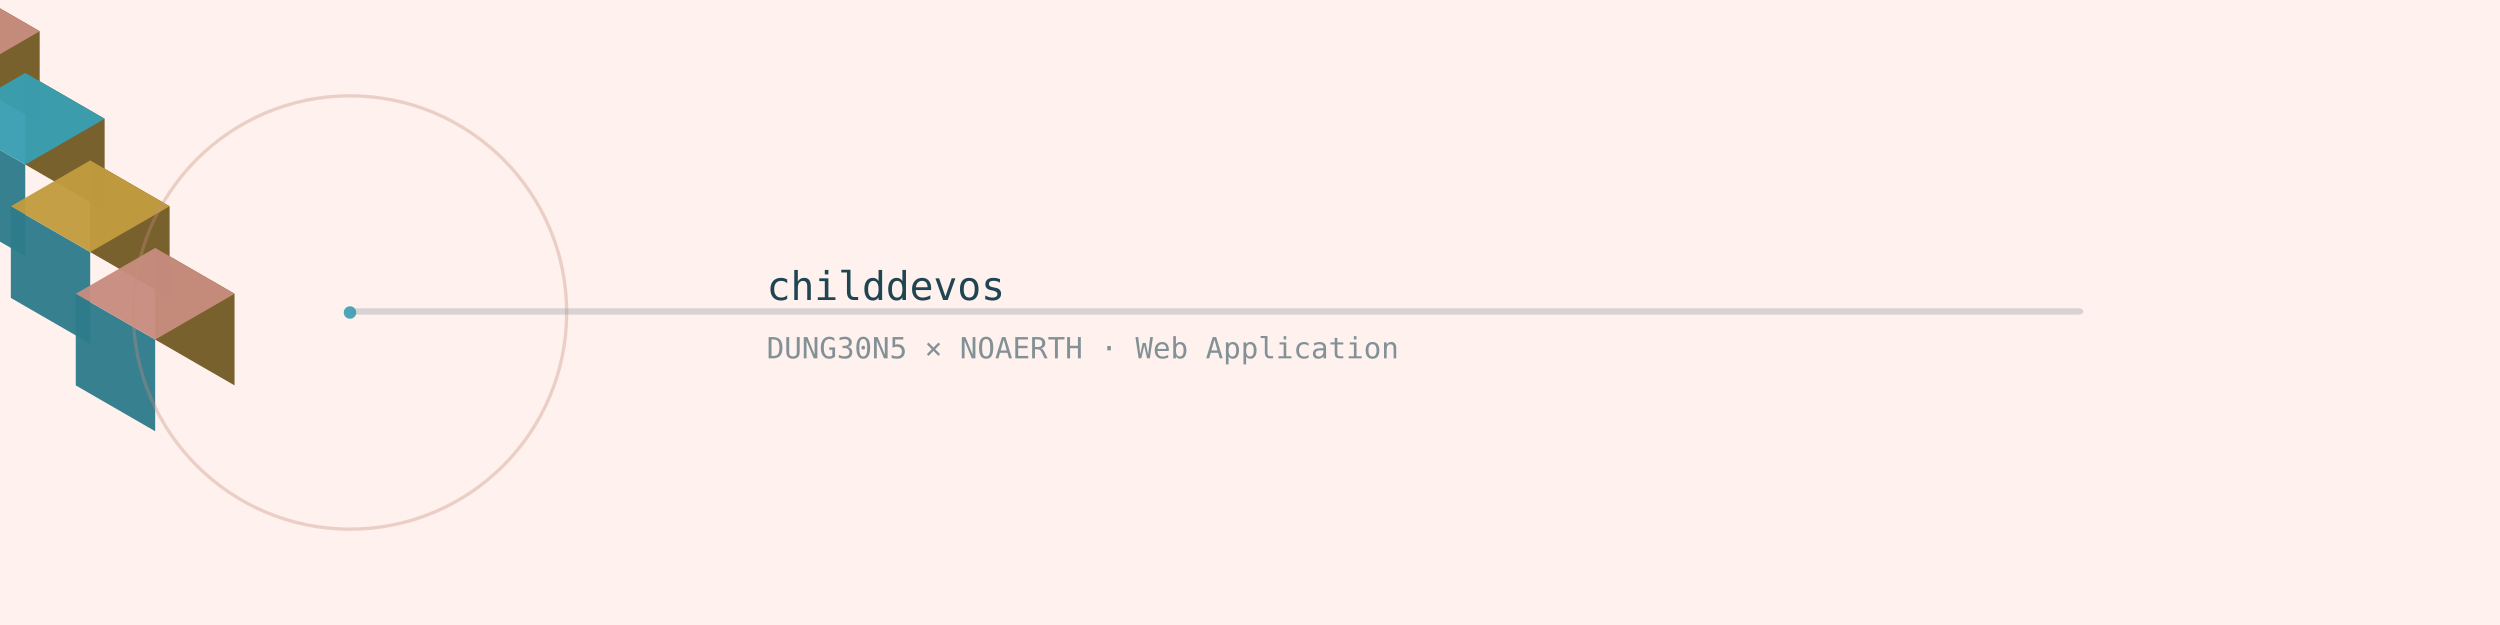
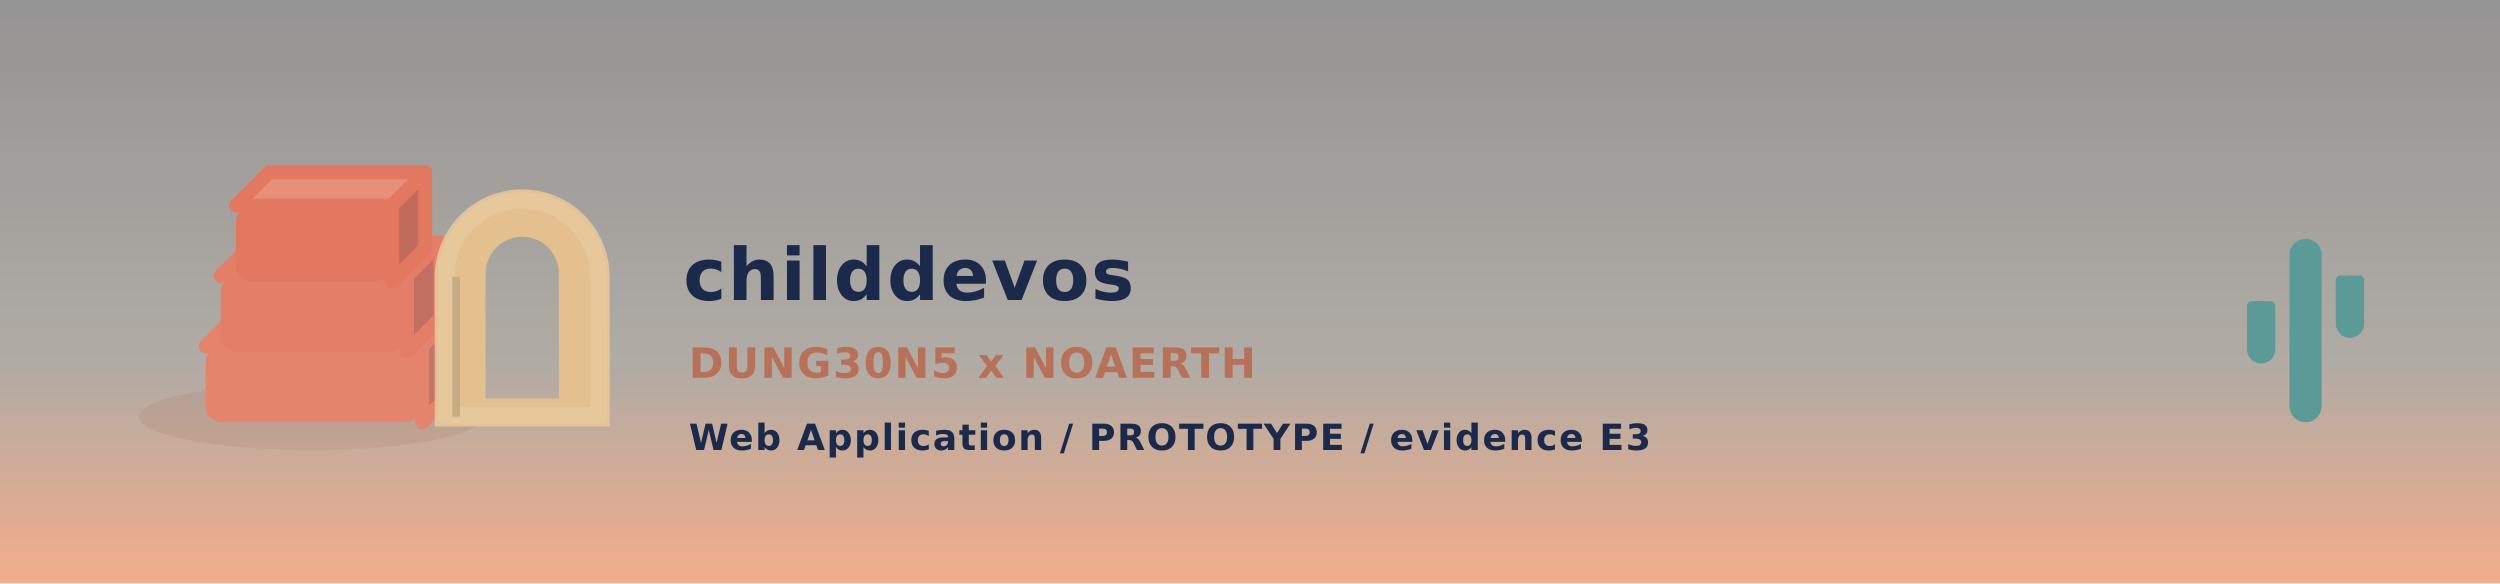
- <svg xmlns="http://www.w3.org/2000/svg" viewBox="0 0 1200 300" width="1200" height="300" role="img" aria-label="childdevos identity object">
-   <rect width="1200" height="300" fill="#fff1ed" />
-   <defs>
-     <linearGradient id="gft" x1="0" y1="0" x2="1" y2="1">
-       <stop offset="0%" stop-color="#c78c7e" />
-       <stop offset="100%" stop-color="#389eb2" />
-     </linearGradient>
-   </defs>
-   <rect x="168.00" y="148.00" width="832.00" height="3.00" rx="2.00" fill="rgba(6,50,65,0.160)" opacity="1.00" />
-   <polygon points="-19.05,37.00 19.05,59.00 19.05,15.00 -19.05,-7.00" fill="#715a24" opacity="0.95" />
-   <polygon points="-57.16,59.00 -19.05,81.00 -19.05,37.00 -57.16,15.00" fill="#2c7b8b" opacity="0.95" />
-   <polygon points="-19.05,-7.00 19.05,15.00 -19.05,37.00 -57.16,15.00" fill="#c78c7e" opacity="0.95" />
-   <polygon points="12.12,79.00 50.23,101.00 50.23,57.00 12.12,35.00" fill="#715a24" opacity="0.95" />
-   <polygon points="-25.98,101.00 12.12,123.00 12.12,79.00 -25.98,57.00" fill="#2c7b8b" opacity="0.95" />
-   <polygon points="12.12,35.00 50.23,57.00 12.12,79.00 -25.98,57.00" fill="#389eb2" opacity="0.95" />
-   <polygon points="43.30,121.00 81.41,143.00 81.41,99.00 43.30,77.00" fill="#715a24" opacity="0.95" />
-   <polygon points="5.20,143.00 43.30,165.00 43.30,121.00 5.20,99.00" fill="#2c7b8b" opacity="0.95" />
-   <polygon points="43.30,77.00 81.41,99.00 43.30,121.00 5.20,99.00" fill="#c29b3e" opacity="0.95" />
-   <polygon points="74.48,163.00 112.58,185.00 112.58,141.00 74.48,119.00" fill="#715a24" opacity="0.95" />
-   <polygon points="36.37,185.00 74.48,207.00 74.48,163.00 36.37,141.00" fill="#2c7b8b" opacity="0.95" />
-   <polygon points="74.48,119.00 112.58,141.00 74.48,163.00 36.37,141.00" fill="#c78c7e" opacity="0.95" />
+ <svg xmlns="http://www.w3.org/2000/svg" width="900" height="210" viewBox="0 0 900 210" role="img" aria-label="childdevos - identity object">
+   <linearGradient id="skyf" x1="0" y1="0" x2="0" y2="1">
+     <stop offset="0" stop-color="#959494" />
+     <stop offset="0.62" stop-color="#b0aba4" />
+     <stop offset="1" stop-color="#f3ad8a" />
+   </linearGradient>
+   <rect width="900" height="210" fill="url(#skyf)" />
+   <rect x="0" y="352" width="900" height="-142" fill="#e9cda3" />
+   <rect x="0" y="352" width="900" height="3" fill="#ebd1a9" />
+   <ellipse cx="112" cy="150" rx="62" ry="12" fill="rgba(138,90,68,0.11)" />
  <g>
-     <circle cx="168.00" cy="150.00" r="104.00" fill="none" stroke="rgba(199,140,126,0.350)" stroke-width="1.60" opacity="1.00" />
-     <animate attributeName="opacity" values="0.25;1.0;0.25" dur="15.3s" begin="0s" repeatCount="indefinite" />
+     <path d="M74,124.67 L152,124.67 L164,112.67 L86,112.67 Z" fill="#e99a82" stroke="#e5846c" stroke-width="5" stroke-linejoin="round" />
+     <path d="M152,124.67 L164,112.67 L164,140 L152,152 Z" fill="#c37566" stroke="#e5846c" stroke-width="5" stroke-linejoin="round" />
+     <rect x="74" y="124.67" width="78" height="27.33" rx="6" fill="#e5846c" />
+     <path d="M79.46,99.33 L146.54,99.33 L158.54,87.33 L91.46,87.33 Z" fill="#e8957d" stroke="#e47e66" stroke-width="5" stroke-linejoin="round" />
+     <path d="M146.54,99.33 L158.54,87.33 L158.54,114.67 L146.54,126.67 Z" fill="#c27061" stroke="#e47e66" stroke-width="5" stroke-linejoin="round" />
+     <rect x="79.46" y="99.33" width="67.08" height="27.33" rx="6" fill="#e47e66" />
+     <path d="M84.92,74 L141.08,74 L153.08,62 L96.92,62 Z" fill="#e79079" stroke="#e37861" stroke-width="5" stroke-linejoin="round" />
+     <path d="M141.08,74 L153.08,62 L153.08,89.33 L141.08,101.33 Z" fill="#c16b5d" stroke="#e37861" stroke-width="5" stroke-linejoin="round" />
+     <rect x="84.92" y="74" width="56.16" height="27.33" rx="6" fill="#e37861" />
+     <animate attributeName="opacity" values="0.72;1;0.72" dur="6s" begin="0s" repeatCount="indefinite" />
  </g>
-   <circle cx="168" cy="150" r="3" fill="rgba(56,158,178,0.900)">
-     <animate attributeName="opacity" values="0.35;0.95;0.35" dur="15.3s" begin="0s" repeatCount="indefinite" />
-   </circle>
-   <text x="368" y="144" font-family="ui-monospace,Menlo,monospace" font-size="19" fill="rgba(6,50,65,0.900)">childdevos</text>
-   <text x="368" y="172" font-family="ui-monospace,Menlo,monospace" font-size="14" fill="rgba(6,50,65,0.500)">DUNG30N5 × NOAERTH · Web Application</text>
+   <path d="M160,150 L160,99.68 A28,28 0 0 1 216,99.68 L216,150 Z M172.32,146 L172.32,98.43 A15.68,15.68 0 0 1 203.68,98.43 L203.68,146 Z" fill="#e3c08d" fill-rule="evenodd" stroke="#e3c08d" stroke-width="5" stroke-linejoin="round" />
+   <path d="M160,150 L160,99.68 A28,28 0 0 1 216,99.68 L216,150 Z" fill="none" stroke="#e8c99d" stroke-width="7" stroke-linecap="round" opacity="0.85" />
+   <rect x="162.8" y="99.68" width="2.8" height="50.32" fill="#c7ab84" />
+   <text x="246" y="108" font-family="Verdana,DejaVu Sans,sans-serif" font-size="26" font-weight="700" letter-spacing="0.6" fill="#1b2a4a" text-anchor="start">childdevos</text>
+   <text x="248" y="136" font-family="Verdana,DejaVu Sans,sans-serif" font-size="15" font-weight="700" letter-spacing="0.6" fill="#b87159" text-anchor="start">DUNG30N5 x NOAERTH</text>
+   <text x="248" y="162" font-family="Verdana,DejaVu Sans,sans-serif" font-size="13" font-weight="700" letter-spacing="0.6" fill="#1b2a4a" text-anchor="start">Web Application  /  PROTOTYPE  /  evidence E3</text>
+   <rect x="824.22" y="86" width="11.56" height="66" rx="5.78" fill="#5b9a97" />
+   <rect x="808.92" y="108.44" width="10.2" height="22.44" rx="5.1" fill="#5b9a97" />
+   <rect x="808.92" y="108.44" width="10.2" height="6.6" rx="1.7" fill="#5b9a97" />
+   <rect x="840.88" y="99.2" width="10.2" height="22.44" rx="5.1" fill="#5b9a97" />
+   <rect x="840.88" y="99.2" width="10.2" height="6.6" rx="1.7" fill="#5b9a97" />
</svg>
